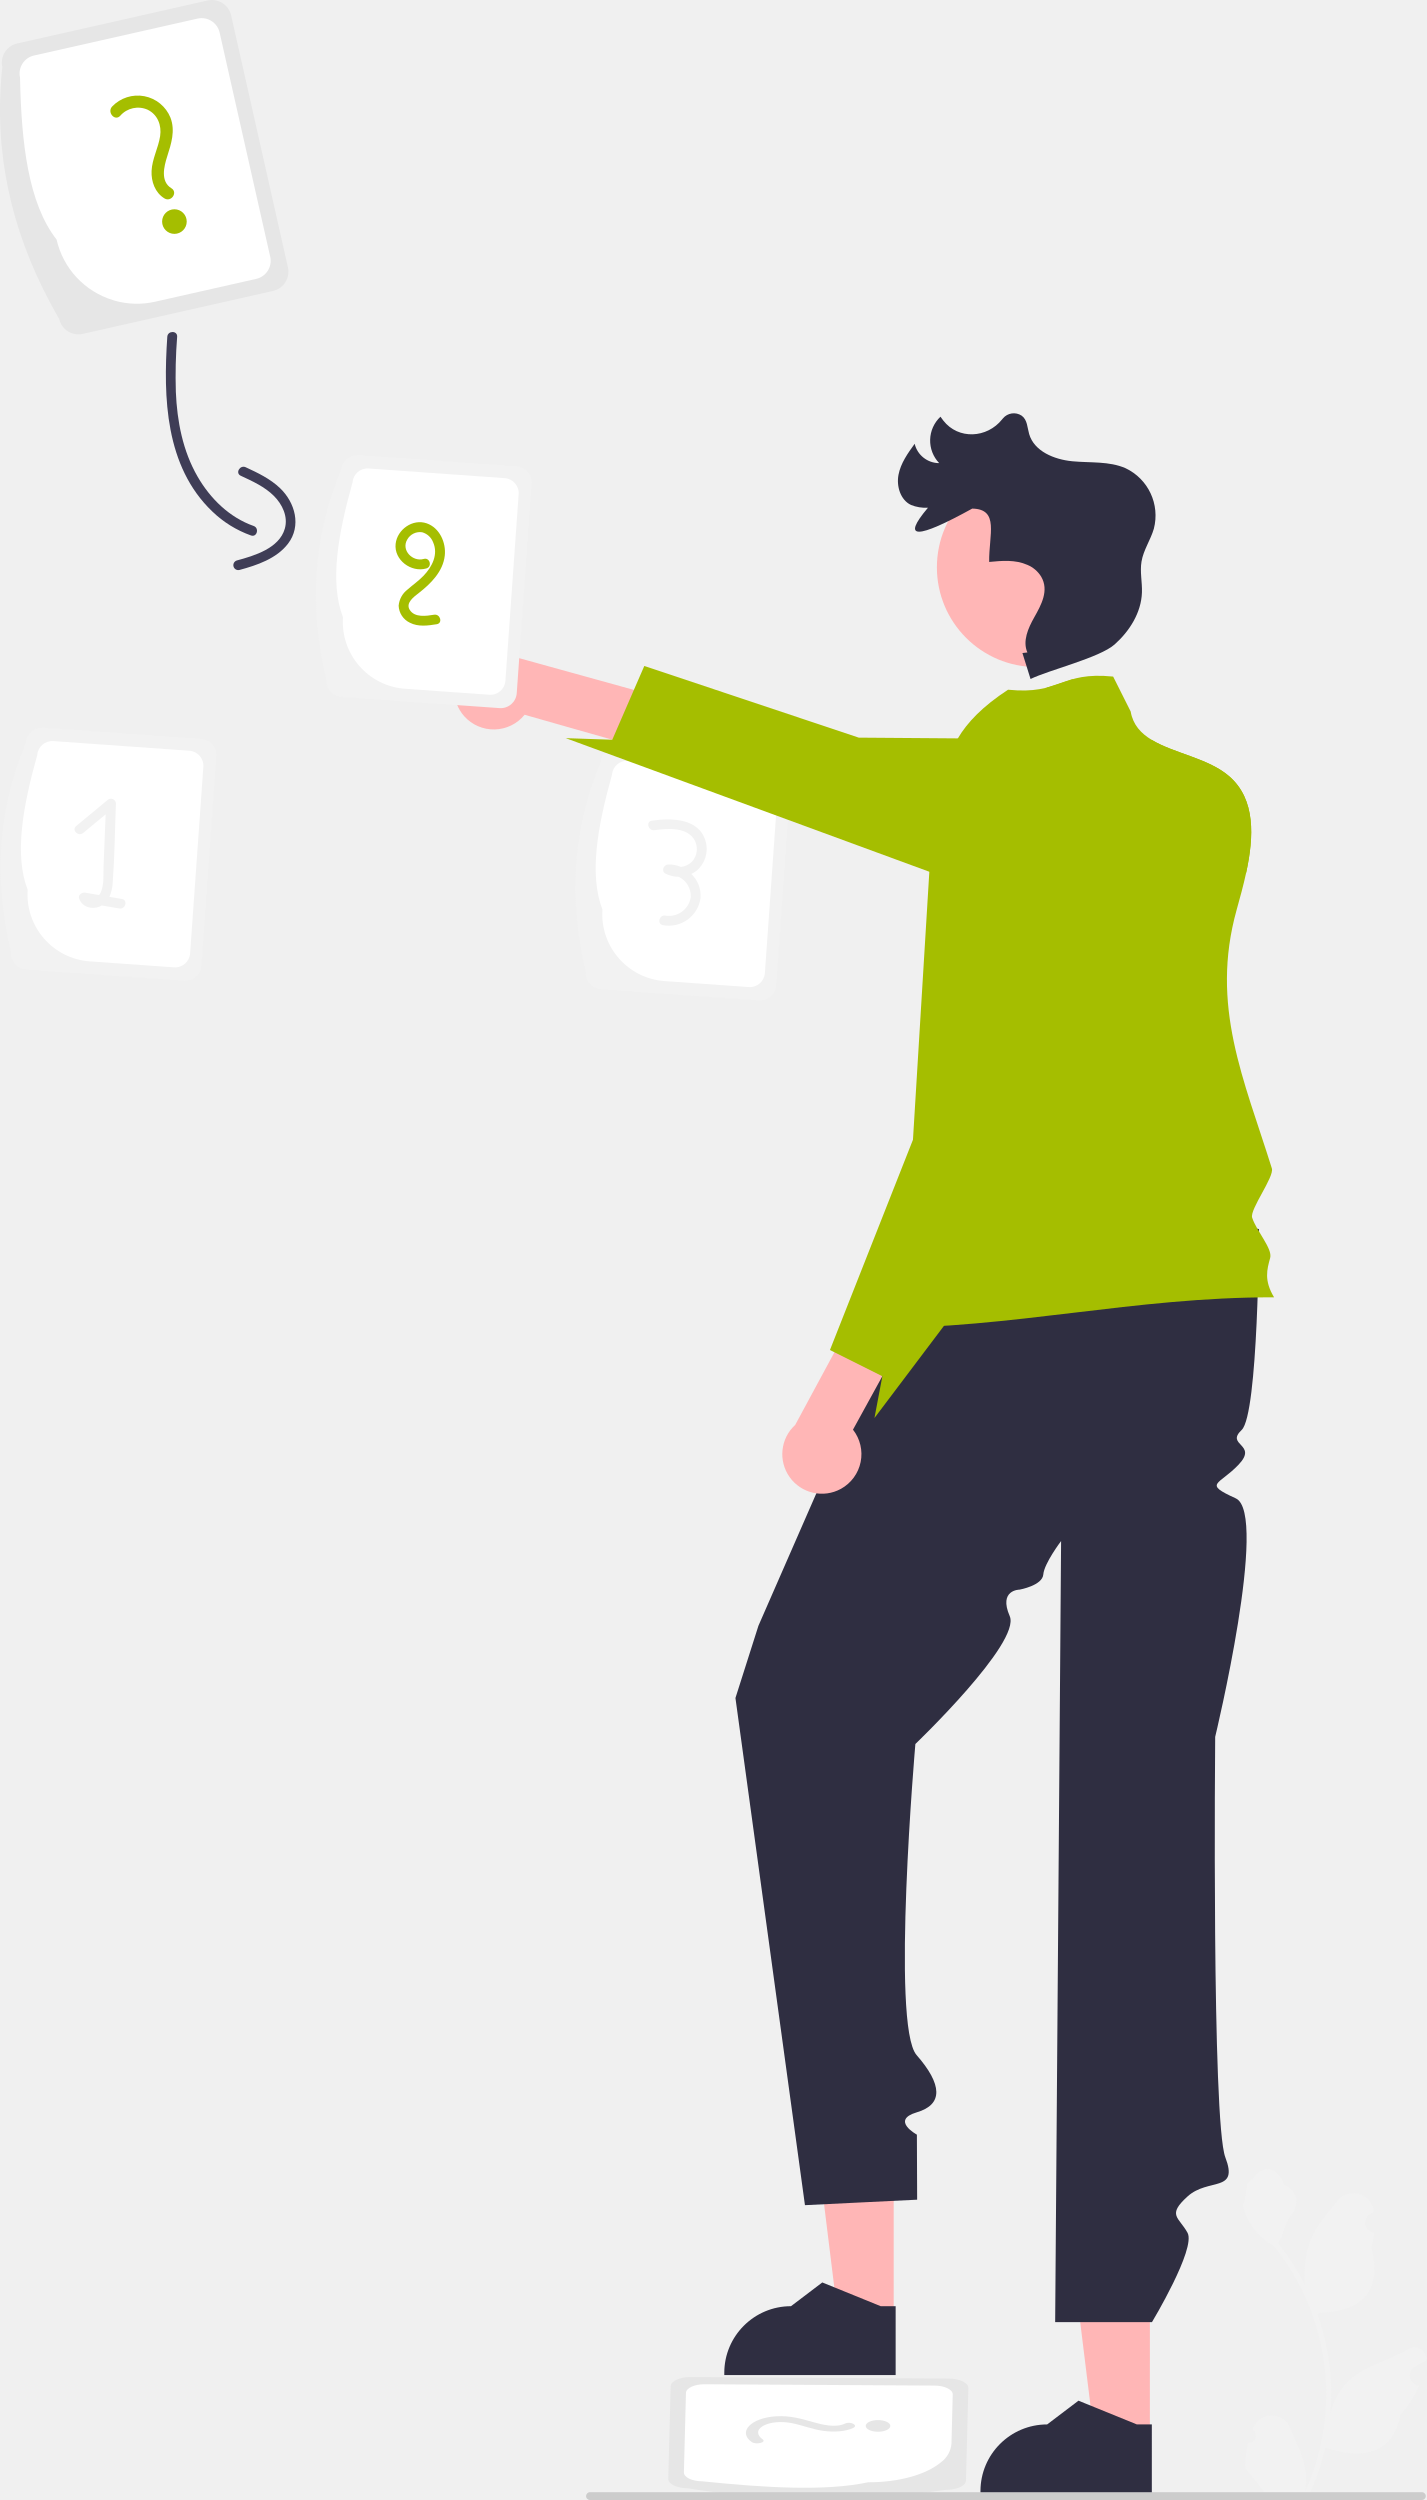
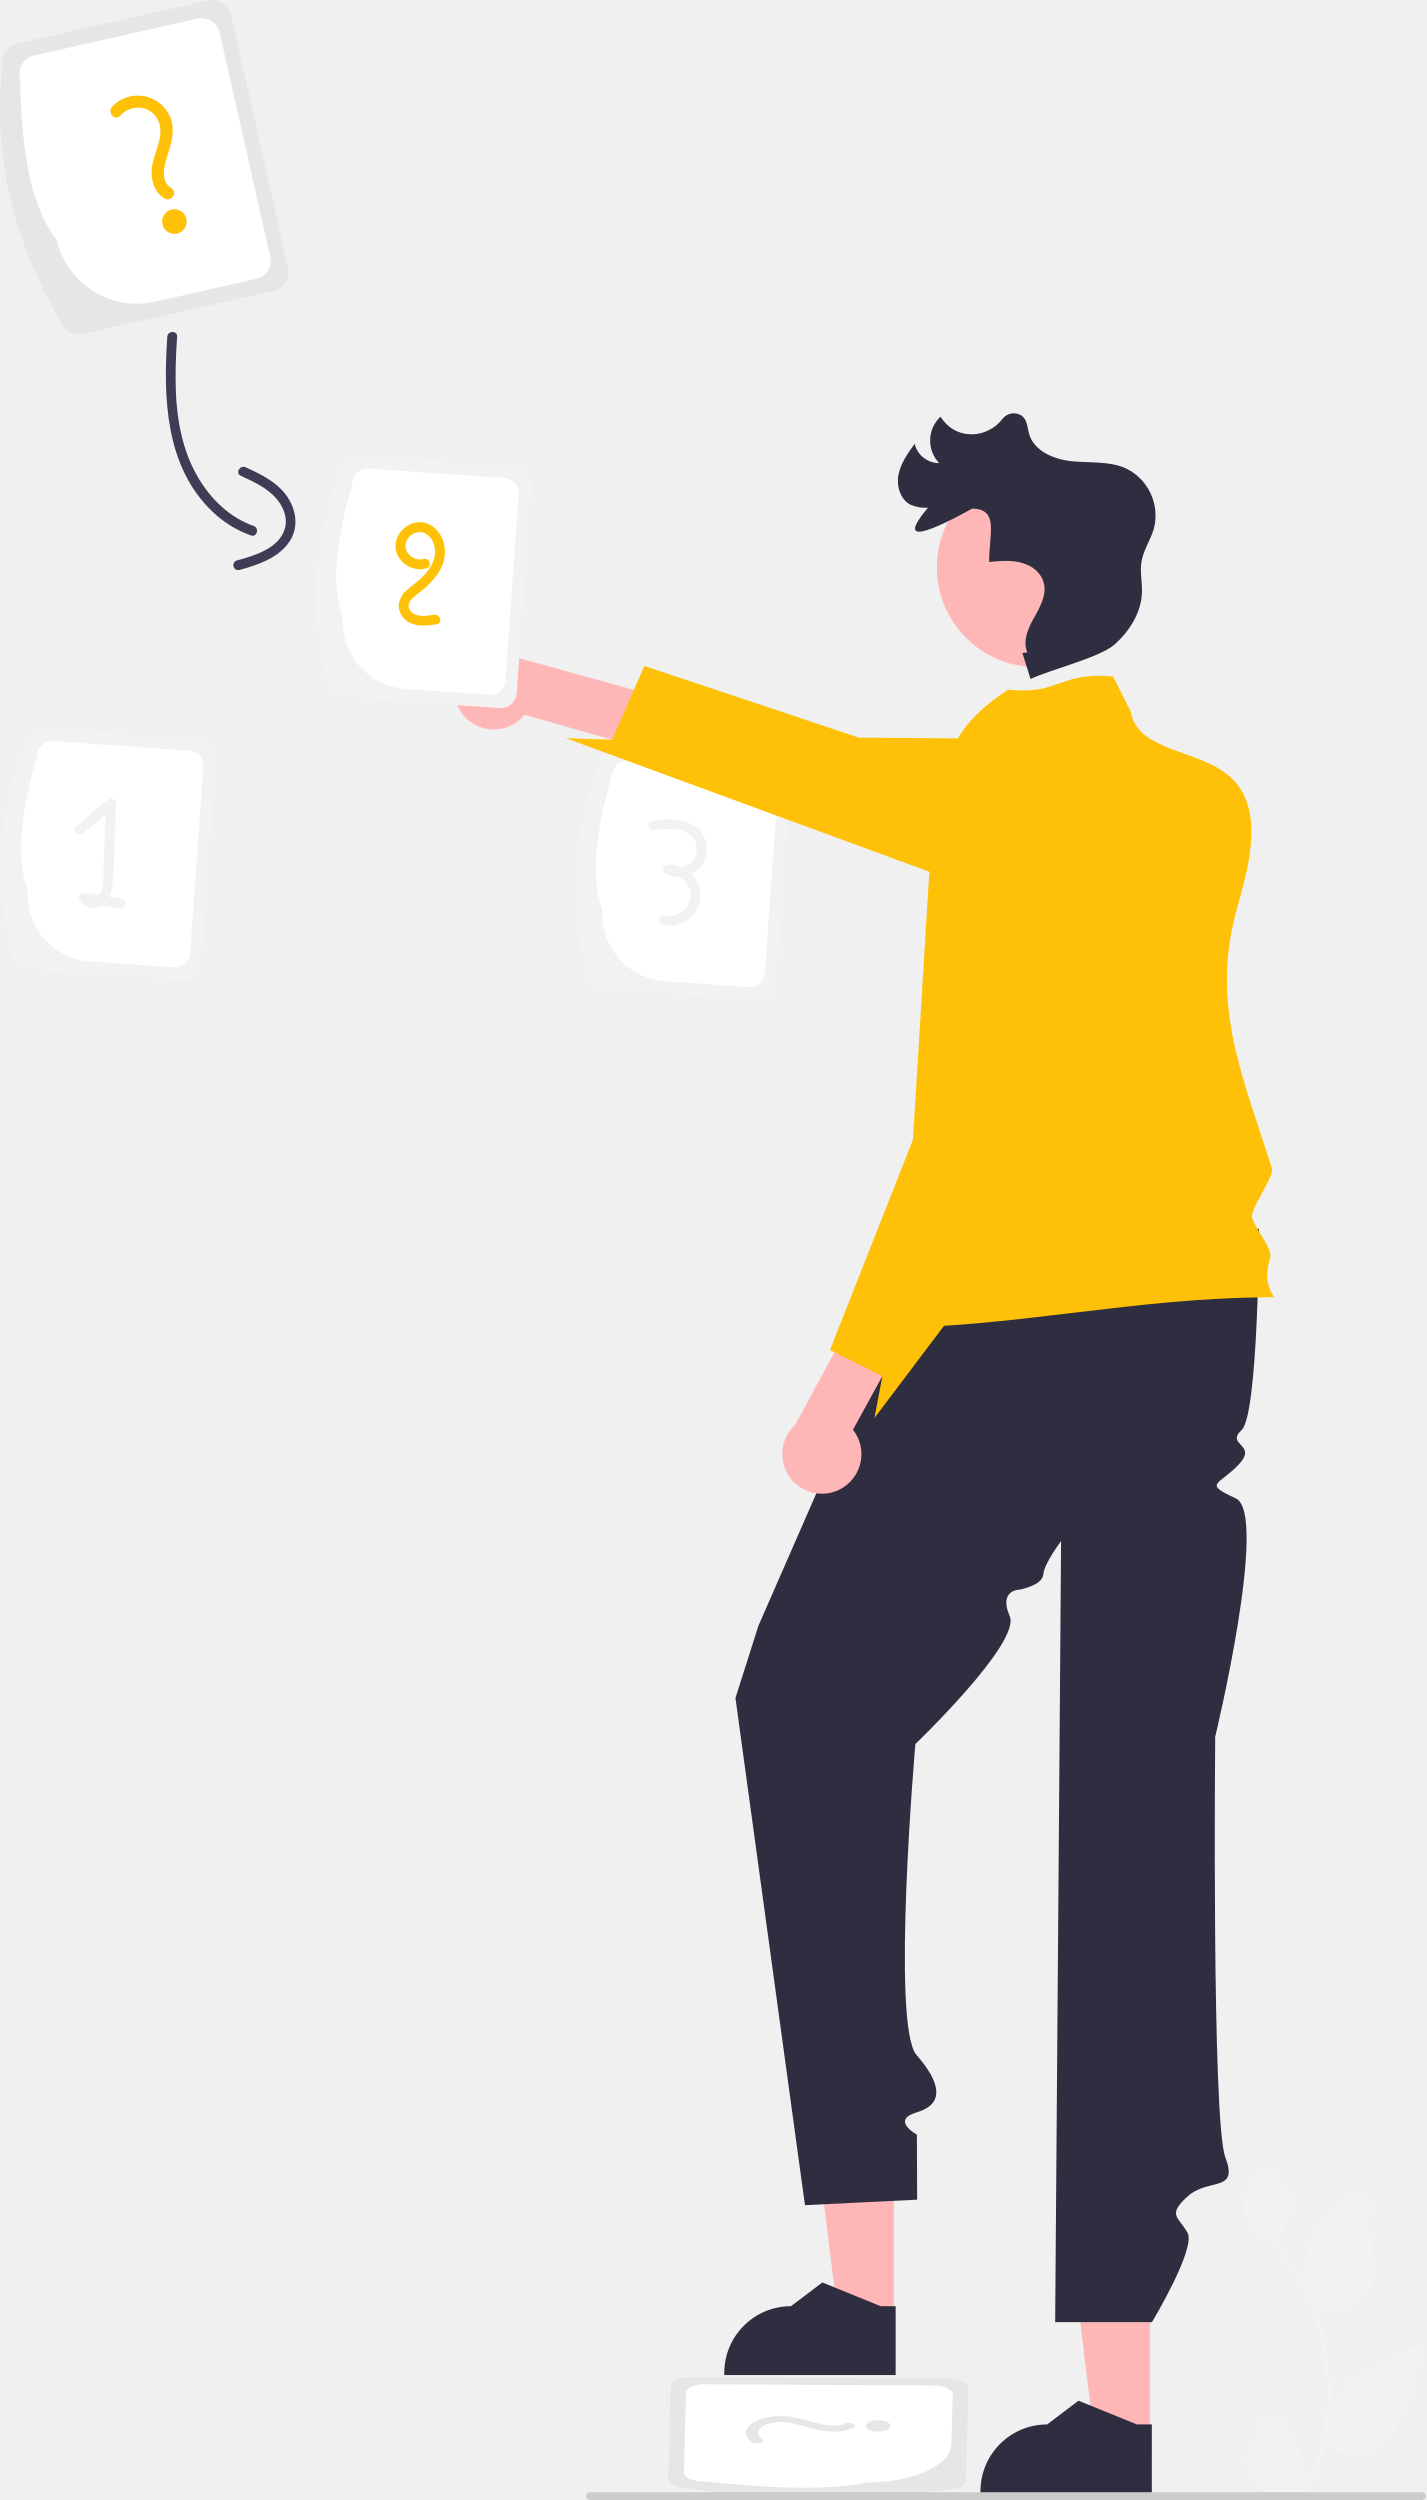
<svg xmlns="http://www.w3.org/2000/svg" data-name="Layer 1" width="434.258" height="761.185" viewBox="0 0 434.258 761.185">
  <path d="M470.538,150.812,457.498,92.943l-4.253-18.852a6.013,6.013,0,0,0-7.194-4.534l-6.424,1.453L388.111,82.633a6,6,0,0,0-4.534,7.177c-2.766,25.749,2.696,49.502,14.546,71.732.875,1.663,1.803,3.326,2.766,4.989a5.935,5.935,0,0,0,1.698,3.011,6.025,6.025,0,0,0,5.479,1.523l6.757-1.523,4.166-.945,47.016-10.608A6.004,6.004,0,0,0,470.538,150.812Z" transform="translate(-382.8712 -69.40728)" fill="#e6e6e6" />
  <path d="M465.147,147.591l-12.428-55.051-2.976-13.216a5.627,5.627,0,0,0-6.722-4.253l-3.956.893L393.222,86.309a5.627,5.627,0,0,0-4.253,6.722c.403,20.042,2.503,38.229,11.133,49.327a25.064,25.064,0,0,0,17.189,18.432c.105.035.193.07.298.105.07.018.158.053.228.07a24.88,24.88,0,0,0,12.236.315l30.842-6.967A5.627,5.627,0,0,0,465.147,147.591Z" transform="translate(-382.8712 -69.40728)" fill="#fff" />
-   <path d="M419.474,104.665a7.175,7.175,0,0,1,8.396-1.831c3.059,1.528,4.246,4.779,3.757,8.012-.546,3.611-2.432,6.899-2.604,10.596-.15,3.236,1.056,6.636,3.924,8.378,2.056,1.249,4.172-1.843,2.106-3.098-3.4-2.065-2.257-6.604-1.271-9.7,1.231-3.866,2.514-7.807.991-11.79A10.759,10.759,0,0,0,417.011,101.841c-1.622,1.749.821,4.595,2.463,2.824Z" transform="translate(-382.8712 -69.40728)" fill="#a5be00" />
-   <circle cx="53.105" cy="67.463" r="3.747" fill="#a5be00" />
+   <path d="M419.474,104.665a7.175,7.175,0,0,1,8.396-1.831c3.059,1.528,4.246,4.779,3.757,8.012-.546,3.611-2.432,6.899-2.604,10.596-.15,3.236,1.056,6.636,3.924,8.378,2.056,1.249,4.172-1.843,2.106-3.098-3.4-2.065-2.257-6.604-1.271-9.7,1.231-3.866,2.514-7.807.991-11.79A10.759,10.759,0,0,0,417.011,101.841c-1.622,1.749.821,4.595,2.463,2.824Z" transform="translate(-382.8712 -69.40728)" fill="#ffc107" />
+   <circle cx="53.105" cy="67.463" r="3.747" fill="#ffc107" />
  <path d="M671.786,793.624l-59.315-.354-19.324-.113c-3.321-.017-6.043,1.245-6.08,2.82l-.078,3.124-.651,25.047c-.05,1.565,2.608,2.864,5.928,2.882a251.579,251.579,0,0,0,73.149,1.186q2.731-.331,5.494-.727a11.216,11.216,0,0,0,3.323-.452c1.64-.506,2.724-1.373,2.753-2.36l.087-3.285.048-2.026.594-22.86C677.751,794.931,675.089,793.639,671.786,793.624Z" transform="translate(-382.8712 -69.40728)" fill="#e6e6e6" />
  <path d="M667.401,795.757l-56.432-.327-13.545-.082c-3.104-.018-5.659,1.161-5.697,2.633l-.05,1.923-.578,22.29c-.039,1.472,2.447,2.684,5.551,2.702,19.588,2.021,37.766,3.054,50.564.294,9.316.047,17.532-2.335,21.918-5.902.058-.045.113-.081.171-.126.033-.03.088-.067.121-.097a7.809,7.809,0,0,0,3.146-5.611l.382-14.997C672.991,796.987,670.505,795.775,667.401,795.757Z" transform="translate(-382.8712 -69.40728)" fill="#fff" />
  <path d="M615.047,812.103c-1.73-1.228-1.911-2.898.168-4.075,2.196-1.243,5.634-1.433,8.665-.852,3.386.649,6.146,1.882,9.702,2.368,3.113.425,6.7.243,9.06-.888,1.692-.811-.825-2.128-2.525-1.313-2.798,1.341-6.948.314-9.73-.481-3.474-.994-7.01-2.02-11.238-1.755-7.693.481-11.706,4.778-7.42,7.822,1.325.941,4.66.127,3.318-.826Z" transform="translate(-382.8712 -69.40728)" fill="#e6e6e6" />
  <ellipse cx="267.332" cy="738.628" rx="3.747" ry="1.777" fill="#e6e6e6" />
  <path d="M386.231,359.365c-5.154-21.646-4.294-42.966,4.531-63.854a4.892,4.892,0,0,1,5.221-4.529l48.224,3.422a4.892,4.892,0,0,1,4.529,5.221l-4.531,63.854a4.892,4.892,0,0,1-5.221,4.529l-48.224-3.422A4.892,4.892,0,0,1,386.231,359.365Z" transform="translate(-382.8712 -69.40728)" fill="#f2f2f2" />
  <path d="M391.299,340.341c-4.125-10.667-1.487-25.337,2.913-41.051a4.582,4.582,0,0,1,4.889-4.241l41.444,2.941a4.582,4.582,0,0,1,4.242,4.889l-4.032,56.821a4.582,4.582,0,0,1-4.889,4.241l-25.674-1.822A20.41,20.41,0,0,1,391.299,340.341Z" transform="translate(-382.8712 -69.40728)" fill="#fff" />
  <path d="M419.992,343.125q-1.899-.326-3.798-.653a12.752,12.752,0,0,0,.994-4.338c.599-7.992.66-16.06.979-24.068a1.519,1.519,0,0,0-2.561-1.061q-4.769,3.95-9.538,7.9c-1.488,1.233.644,3.345,2.121,2.121q3.423-2.835,6.846-5.67-.314,7.871-.628,15.741c-.1,2.518.206,5.576-.825,7.944a3.825,3.825,0,0,1-.547.887q-2.102-.361-4.205-.722c-1.008-.173-2.289.668-1.845,1.845.965,2.559,3.809,3.368,6.247,2.381a5.078,5.078,0,0,0,.622-.333l5.339.917C421.083,346.342,421.894,343.451,419.992,343.125Z" transform="translate(-382.8712 -69.40728)" fill="#f2f2f2" />
  <path d="M561.231,365.365c-5.154-21.646-4.294-42.966,4.531-63.854a4.892,4.892,0,0,1,5.221-4.529l48.224,3.422a4.892,4.892,0,0,1,4.529,5.221l-4.531,63.854a4.892,4.892,0,0,1-5.221,4.529l-48.224-3.422A4.892,4.892,0,0,1,561.231,365.365Z" transform="translate(-382.8712 -69.40728)" fill="#f2f2f2" />
  <path d="M566.299,346.341c-4.125-10.667-1.487-25.337,2.913-41.051a4.582,4.582,0,0,1,4.889-4.241l41.444,2.941a4.582,4.582,0,0,1,4.242,4.889l-4.032,56.821a4.582,4.582,0,0,1-4.889,4.241l-25.674-1.822A20.41,20.41,0,0,1,566.299,346.341Z" transform="translate(-382.8712 -69.40728)" fill="#fff" />
  <path d="M593.354,335.507a8.446,8.446,0,0,0,1.555-.943,8.607,8.607,0,0,0,2.815-8.952c-1.945-7.144-10.49-7.188-16.39-6.328-1.903.277-1.094,3.168.798,2.893,3.976-.579,10.218-1.048,12.355,3.295a5.705,5.705,0,0,1-.913,6.285,5.554,5.554,0,0,1-3.376,1.605,8.923,8.923,0,0,0-3.928-.733c-1.39.066-2.165,2.087-.757,2.795a9.012,9.012,0,0,0,4.01.945,6.5,6.5,0,0,1,3.667,6.198,6.723,6.723,0,0,1-7.692,5.633c-1.885-.379-2.692,2.512-.798,2.893a9.75,9.75,0,0,0,11.455-8.19A9.111,9.111,0,0,0,593.354,335.507Z" transform="translate(-382.8712 -69.40728)" fill="#f2f2f2" />
  <polygon points="272.105 705.445 255.138 705.444 247.067 640 272.108 640.002 272.105 705.445" fill="#ffb6b6" />
  <path d="M655.573,792.552l-52.175-.002v-.66a20.309,20.309,0,0,1,20.308-20.308h.001l9.53-7.23,17.782,7.231,4.555 0Z" transform="translate(-382.8712 -69.40728)" fill="#2f2e41" />
  <polygon points="350.105 741.445 333.138 741.444 325.067 676 350.108 676.002 350.105 741.445" fill="#ffb6b6" />
  <path d="M733.573,828.552l-52.175-.002v-.66a20.309,20.309,0,0,1,20.308-20.308h.001l9.53-7.23,17.782,7.231,4.555 0Z" transform="translate(-382.8712 -69.40728)" fill="#2f2e41" />
  <path d="M524.227,287.49a12.068,12.068,0,0,0,18.373-.454l57.852,16.467,8.489-14.882-68.854-19.056a12.051,12.051,0,0,0-15.86,17.925Z" transform="translate(-382.8712 -69.40728)" fill="#ffb6b6" />
  <path d="M674.667,425.226,613.795,564.407l-7,22L627.958,740.823l34.16-1.667-.077-19.802s-8.129-4.409-.026-6.803,7.762-8.473-.068-17.434-.367-94.71-.367-94.71,32.237-30.87,28.726-38.935,3.008-8.065,3.008-8.065,6.95-1.243,7.216-4.621,5.416-10.171,5.416-10.171l-1.805,237.823h29.474s13.475-22.392,10.827-27.211-6.352-5.291,0-11.055,15.674-1.047,11.513-11.906-3.092-128.034-3.092-128.034,16.396-67.997,6.266-72.614-5.094-3.965.888-10.291-4.163-5.748.909-10.537,5.277-61.152,5.277-61.152Z" transform="translate(-382.8712 -69.40728)" fill="#2f2e41" />
-   <path d="M770.795,464.407c-42.67-.1-79.28,9.49-121.95,9.39,2.78-19.24,12.495-49.396,15.274-68.641,3.908-27.067.878-43.223,4.776-70.289.39-2.65.77-5.29,1.15-7.94,1.54-10.7-2.15-21.4,4.47-32.7,2.82-4.82,7.51-9.74,15.28-14.82,16.14,1.64,15.86-5.64,32-4l5.34,10.64c.68,4.04,3.13,6.67,6.45,8.66,6.83,4.13,17.35,5.57,23.67,11.16,7.94,7.02,7.41,18.25,5.05,29.21-.84,3.9-1.91,7.76-2.92,11.39-8.129,29.247,2.262,51.559,10.734,78.689.803,2.573-6.806,12.521-6,15,1.367,4.2,6.262,9.426,5.483,12.264C768.637,455.935,767.675,459.241,770.795,464.407Z" transform="translate(-382.8712 -69.40728)" fill="#a5be00" />
-   <path d="M762.305,335.077l-93.41-.21-3-.01-110.776-40.701,14.176.481,6.58-15.17,3.17-7.29,65.29,21.82,30.18.23,56.9.42c.73.01,1.45.03,2.17.06,6.83,4.13,17.35,5.57,23.67,11.16C765.195,312.887,764.665,324.117,762.305,335.077Z" transform="translate(-382.8712 -69.40728)" fill="#a5be00" />
+   <path d="M770.795,464.407c-42.67-.1-79.28,9.49-121.95,9.39,2.78-19.24,12.495-49.396,15.274-68.641,3.908-27.067.878-43.223,4.776-70.289.39-2.65.77-5.29,1.15-7.94,1.54-10.7-2.15-21.4,4.47-32.7,2.82-4.82,7.51-9.74,15.28-14.82,16.14,1.64,15.86-5.64,32-4l5.34,10.64c.68,4.04,3.13,6.67,6.45,8.66,6.83,4.13,17.35,5.57,23.67,11.16,7.94,7.02,7.41,18.25,5.05,29.21-.84,3.9-1.91,7.76-2.92,11.39-8.129,29.247,2.262,51.559,10.734,78.689.803,2.573-6.806,12.521-6,15,1.367,4.2,6.262,9.426,5.483,12.264C768.637,455.935,767.675,459.241,770.795,464.407Z" transform="translate(-382.8712 -69.40728)" fill="#ffc107" />
+   <path d="M762.305,335.077l-93.41-.21-3-.01-110.776-40.701,14.176.481,6.58-15.17,3.17-7.29,65.29,21.82,30.18.23,56.9.42c.73.01,1.45.03,2.17.06,6.83,4.13,17.35,5.57,23.67,11.16C765.195,312.887,764.665,324.117,762.305,335.077Z" transform="translate(-382.8712 -69.40728)" fill="#ffc107" />
  <circle cx="315.616" cy="172.742" r="30.355" fill="#ffb6b6" />
  <path d="M694.173,268.241l2.473,7.906c5.483-2.707,21.039-6.462,25.604-10.53s8.096-9.68,8.312-15.791c.112-3.156-.653-6.339-.128-9.453.593-3.519,2.764-6.569,3.758-9.996a15.945,15.945,0,0,0-8.602-18.405c-5.032-2.211-10.786-1.591-16.256-2.125s-11.572-3.009-13.112-8.285c-.576-1.973-.51-4.299-2.272-5.59a4.312,4.312,0,0,0-5.71.826q-.122.138-.234.279c-4.63,5.809-13.357,6.24-17.924.381q-.448-.574-.861-1.175a9.948,9.948,0,0,0-.394,14.133,7.672,7.672,0,0,1-7.465-5.887c-2.095,2.893-4.245,5.911-4.918,9.419s.577,7.657,3.794,9.21a12.327,12.327,0,0,0,5.168.846c-8.299,9.817-3.32,9.534,13.487.256,8.338.158,5.045,7.906,5.153,16.245v0c3.924-.377,7.965-.746,11.676.907a8.961,8.961,0,0,1,4.165,3.579c2.452,4.212.019,8.59-2.137,12.422-1.843,3.275-3.591,7.219-2.061,10.652" transform="translate(-382.8712 -69.40728)" fill="#2f2e41" />
  <path d="M638.926,522.715a12.068,12.068,0,0,0,3.656-18.012L671.54,451.983l-12.613-11.595-33.937,62.868a12.051,12.051,0,0,0,13.935,19.459Z" transform="translate(-382.8712 -69.40728)" fill="#ffb6b6" />
-   <path d="M709.555,276.177l-6.75,120.92-32.52,75.99-21.166,28.069,2.406-12.719-14.59-7.3-1.37-.68,19.42-49.19,5.86-14.84,2.73-44.67,2.58-42.24a52.634,52.634,0,0,1,19.34-37.63l16.2-13.16Z" transform="translate(-382.8712 -69.40728)" fill="#a5be00" />
+   <path d="M709.555,276.177l-6.75,120.92-32.52,75.99-21.166,28.069,2.406-12.719-14.59-7.3-1.37-.68,19.42-49.19,5.86-14.84,2.73-44.67,2.58-42.24a52.634,52.634,0,0,1,19.34-37.63l16.2-13.16Z" transform="translate(-382.8712 -69.40728)" fill="#ffc107" />
  <path d="M482.231,276.365c-5.154-21.646-4.294-42.966,4.531-63.854a4.892,4.892,0,0,1,5.221-4.529l48.224,3.422a4.892,4.892,0,0,1,4.529,5.221l-4.531,63.854a4.892,4.892,0,0,1-5.221,4.529l-48.224-3.422A4.892,4.892,0,0,1,482.231,276.365Z" transform="translate(-382.8712 -69.40728)" fill="#f2f2f2" />
  <path d="M487.299,257.341c-4.125-10.667-1.487-25.337,2.913-41.051a4.582,4.582,0,0,1,4.889-4.241l41.444,2.941a4.582,4.582,0,0,1,4.242,4.889l-4.032,56.821a4.582,4.582,0,0,1-4.889,4.241l-25.674-1.822A20.41,20.41,0,0,1,487.299,257.341Z" transform="translate(-382.8712 -69.40728)" fill="#fff" />
-   <path d="M512.785,228.747c-4.248-1.474-8.973,1.885-9.455,6.242-.546,4.937,4.764,8.835,9.362,7.493,1.85-.54,1.063-3.436-.797-2.893-3.37.984-6.965-2.655-5.028-5.909a4.431,4.431,0,0,1,4.527-2.215,5.018,5.018,0,0,1,3.344,3.035c1.654,3.726-.312,7.51-2.916,10.218-1.485,1.545-3.228,2.745-4.829,4.153a6.983,6.983,0,0,0-2.746,4.954,5.997,5.997,0,0,0,3.412,5.182c2.558,1.315,5.467.897,8.188.459,1.901-.306,1.094-3.197-.798-2.893-2.38.383-5.943.963-7.451-1.518-1.291-2.125,1.369-3.991,2.819-5.121,3.643-2.841,7.328-6.51,7.875-11.34C518.74,234.637,516.729,230.115,512.785,228.747Z" transform="translate(-382.8712 -69.40728)" fill="#a5be00" />
+   <path d="M512.785,228.747c-4.248-1.474-8.973,1.885-9.455,6.242-.546,4.937,4.764,8.835,9.362,7.493,1.85-.54,1.063-3.436-.797-2.893-3.37.984-6.965-2.655-5.028-5.909a4.431,4.431,0,0,1,4.527-2.215,5.018,5.018,0,0,1,3.344,3.035c1.654,3.726-.312,7.51-2.916,10.218-1.485,1.545-3.228,2.745-4.829,4.153a6.983,6.983,0,0,0-2.746,4.954,5.997,5.997,0,0,0,3.412,5.182c2.558,1.315,5.467.897,8.188.459,1.901-.306,1.094-3.197-.798-2.893-2.38.383-5.943.963-7.451-1.518-1.291-2.125,1.369-3.991,2.819-5.121,3.643-2.841,7.328-6.51,7.875-11.34C518.74,234.637,516.729,230.115,512.785,228.747Z" transform="translate(-382.8712 -69.40728)" fill="#ffc107" />
  <path d="M762.87,813.26a2.269,2.269,0,0,0,1.645-3.933l-.155-.618q.031-.074.062-.148a6.094,6.094,0,0,1,11.241.042c1.839,4.428,4.179,8.864,4.756,13.546a18.029,18.029,0,0,1-.316,6.2,72.281,72.281,0,0,0,6.575-30.021,69.764,69.764,0,0,0-.433-7.783q-.358-3.178-.995-6.31a73.119,73.119,0,0,0-14.5-30.99,19.459,19.459,0,0,1-8.093-8.397,14.843,14.843,0,0,1-1.35-4.056c.394.052,1.486-5.949,1.188-6.317.549-.833,1.532-1.247,2.131-2.06,2.982-4.043,7.091-3.337,9.236,2.157,4.582,2.313,4.627,6.148,1.815,9.837-1.789,2.347-2.035,5.522-3.604,8.035.162.207.329.407.491.614a73.591,73.591,0,0,1,7.681,12.169,30.593,30.593,0,0,1,1.826-14.21c1.748-4.217,5.025-7.769,7.91-11.415a6.279,6.279,0,0,1,11.184,3.083q.009.081.017.161-.643.363-1.259.77a3.078,3.078,0,0,0,1.241,5.602l.063.01a30.628,30.628,0,0,1-.807,4.579c3.702,14.316-4.29,19.53-15.701,19.764-.252.129-.497.258-.749.381a75.114,75.114,0,0,1,4.043,19.028,71.243,71.243,0,0,1-.052,11.503l.019-.136a18.826,18.826,0,0,1,6.427-10.87c4.946-4.063,11.933-5.559,17.268-8.824a3.533,3.533,0,0,1,5.411,3.437l-.022.143a20.675,20.675,0,0,0-2.319,1.117q-.643.363-1.259.77a3.078,3.078,0,0,0,1.241,5.602l.063.01c.045.006.084.013.129.019a30.655,30.655,0,0,1-5.639,8.829c-2.315,12.497-12.256,13.683-22.89,10.044h-.006a75.092,75.092,0,0,1-5.044,14.726H763.321c-.065-.2-.123-.407-.181-.607a20.475,20.475,0,0,0,4.986-.297c-1.337-1.641-2.674-3.294-4.011-4.935a1.119,1.119,0,0,1-.084-.097c-.678-.84-1.363-1.673-2.041-2.512l-0-.001a29.99,29.99,0,0,1,.879-7.64Z" transform="translate(-382.8712 -69.40728)" fill="#f2f2f2" />
  <path d="M561.319,829.403a1.186,1.186,0,0,0,1.19,1.19h253.29a1.19,1.19,0,1,0,0-2.38h-253.29A1.187,1.187,0,0,0,561.319,829.403Z" transform="translate(-382.8712 -69.40728)" fill="#ccc" />
  <path d="M433.807,171.94c-1.251,18.493-.65,39.482,13.705,53.201a32.861,32.861,0,0,0,11.783,7.302c1.824.643,2.609-2.254.798-2.893-7.375-2.6-13.176-8.312-17.042-14.992-4.532-7.83-6.261-16.863-6.639-25.816a153.141,153.141,0,0,1,.396-16.803c.13-1.927-2.87-1.919-3,0Z" transform="translate(-382.8712 -69.40728)" fill="#3f3d56" />
  <path d="M456.169,214.26c3.558,1.653,7.288,3.335,10.103,6.146,2.568,2.564,4.361,6.304,3.32,9.959-1.707,5.996-9.308,8.257-14.608,9.687a1.501,1.501,0,0,0,.798,2.893c5.331-1.438,11.309-3.447,14.792-8.011,4.121-5.401,2.165-12.52-2.465-16.925-2.982-2.838-6.734-4.623-10.426-6.338-1.74-.808-3.265,1.777-1.514,2.59Z" transform="translate(-382.8712 -69.40728)" fill="#3f3d56" />
</svg>
